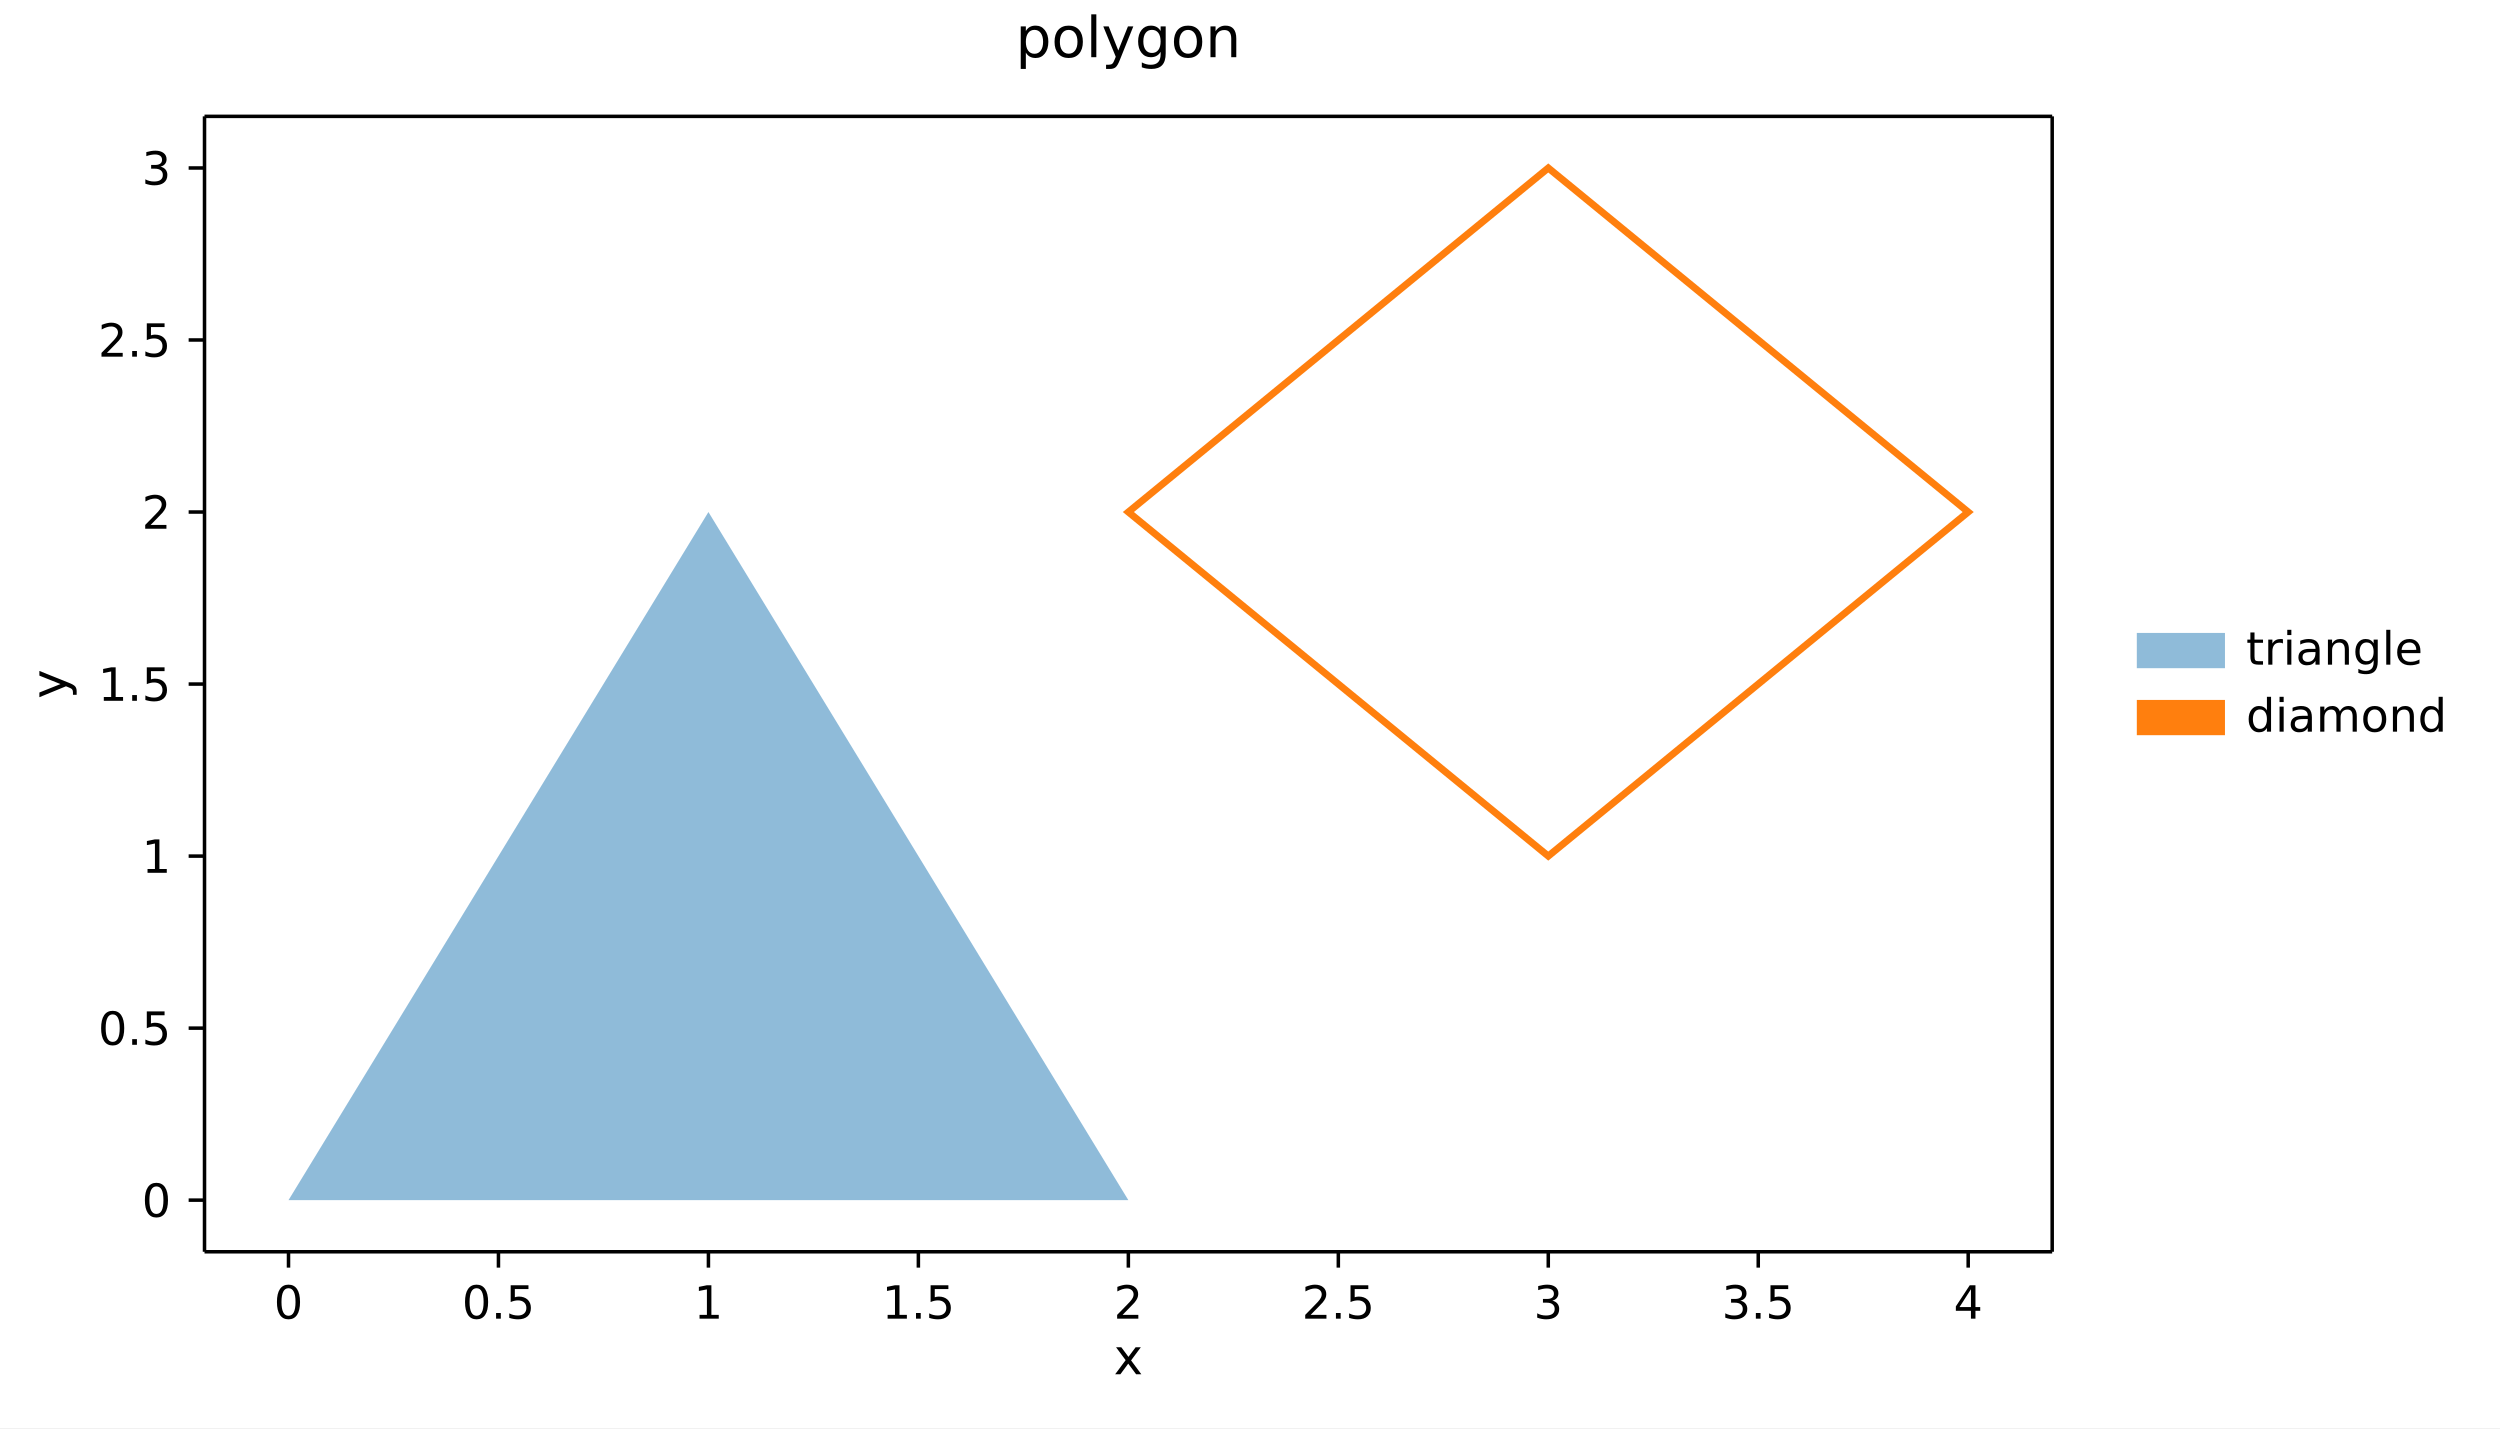
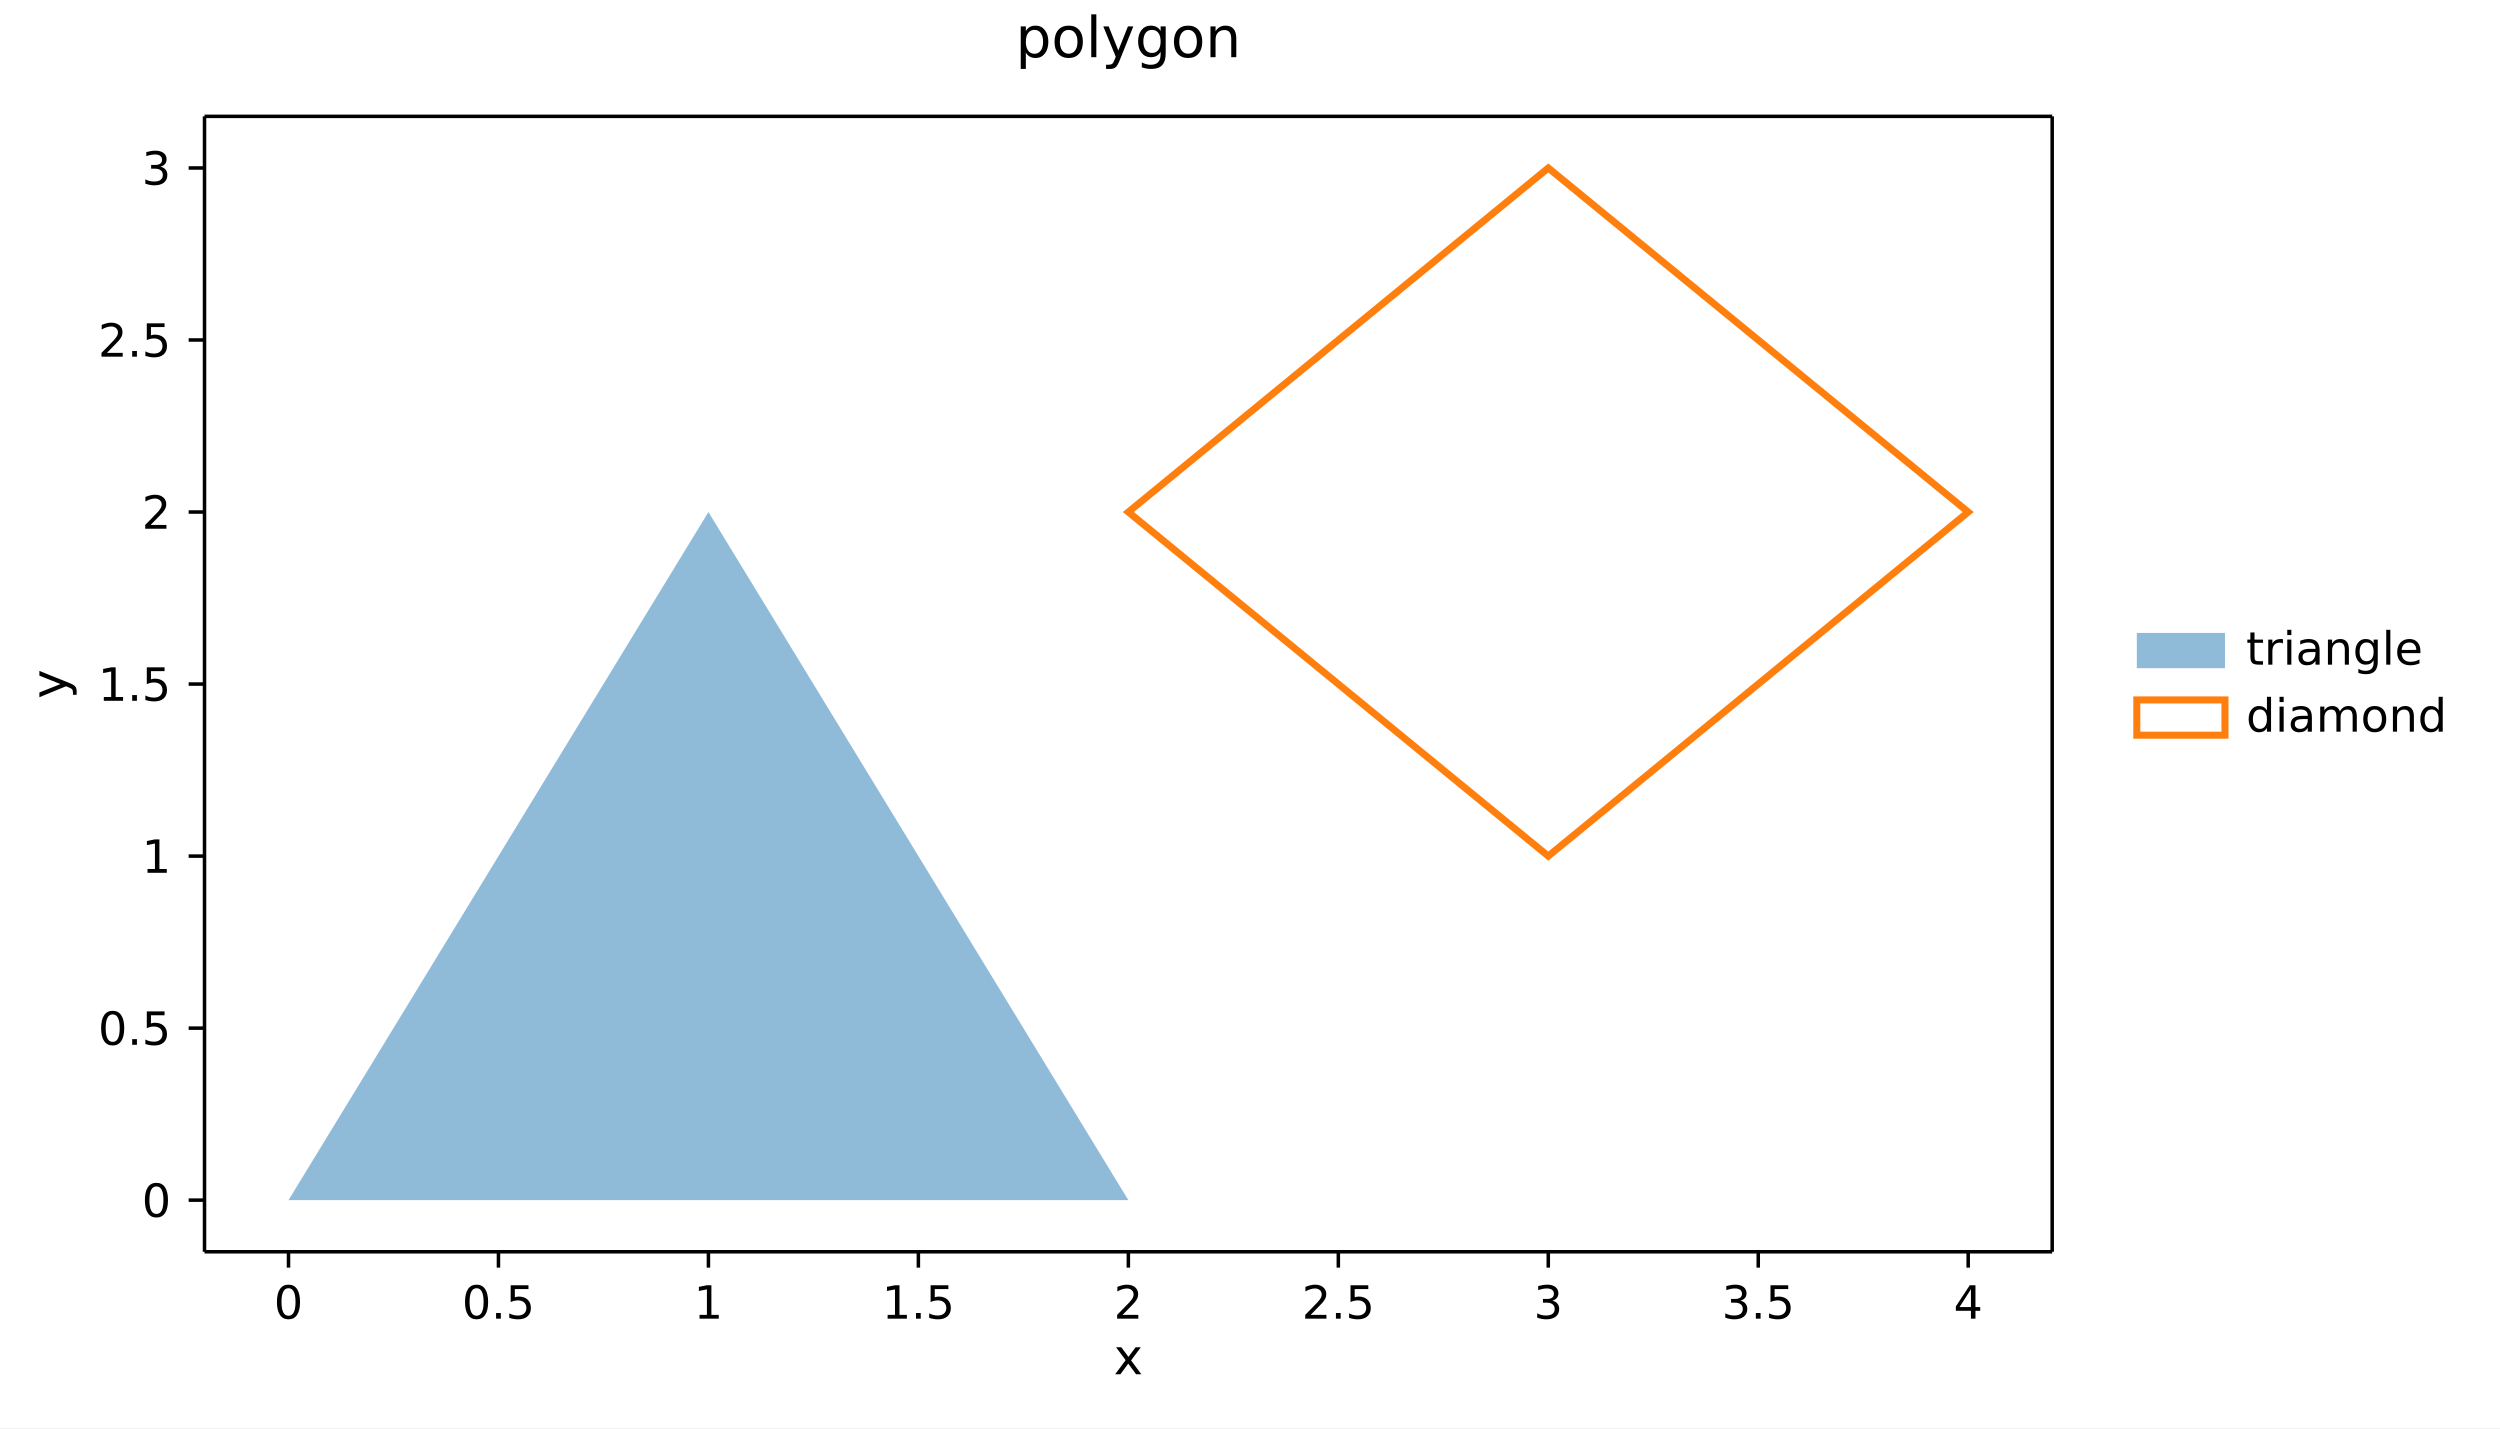
- <svg xmlns="http://www.w3.org/2000/svg" width="709" height="405" viewBox="0 0 709 405" font-family="DejaVu Sans, Bitstream Vera Sans, Verdana, Arial, sans-serif" font-size="11" data-plotlet-version="0.6.0" data-plotlet-schema="2" data-plotlet-kind="layout">
+ <svg xmlns="http://www.w3.org/2000/svg" width="709" height="405" viewBox="0 0 709 405" font-family="DejaVu Sans, Bitstream Vera Sans, Verdana, Arial, sans-serif" font-size="11" data-plotlet-version="0.6.5" data-plotlet-schema="2" data-plotlet-kind="layout">
  <rect width="709" height="405" fill="#fff" />
  <g transform="translate(4,4)">
    <g transform="translate(54.00,29.00)" data-plotlet-kind="panel" data-plotlet-title="polygon" data-plotlet-xlabel="x" data-plotlet-ylabel="y" data-plotlet-xscale="linear" data-plotlet-yscale="linear" data-plotlet-xlim="-0.2,4.2" data-plotlet-ylim="-0.15,3.15" data-plotlet-panel-bbox="4,4,701,397" data-plotlet-data-area="54,29,524,322">
      <svg x="0" y="0" width="524" height="322" overflow="hidden">
        <g class="plotlet-artist" data-plotlet-type="polygon" data-plotlet-index="0" data-plotlet-label="triangle" data-plotlet-color="#1f77b4" data-plotlet-n="3" data-plotlet-x-min="0" data-plotlet-x-max="2" data-plotlet-y-min="0" data-plotlet-y-max="2">
          <path d="M23.82,307.36 L262.00,307.36 L142.91,112.21Z" fill="#1f77b4" opacity="0.50" />
        </g>
        <g class="plotlet-artist" data-plotlet-type="polygon" data-plotlet-index="1" data-plotlet-label="diamond" data-plotlet-color="#ff7f0e" data-plotlet-n="4" data-plotlet-x-min="2" data-plotlet-x-max="4" data-plotlet-y-min="1" data-plotlet-y-max="3">
          <path d="M381.09,209.79 L500.18,112.21 L381.09,14.64 L262.00,112.21Z" fill="none" stroke="#ff7f0e" stroke-width="2.00" />
        </g>
      </svg>
      <line x1="0.00" x2="524.00" y1="0.00" y2="0.00" stroke="#000000" stroke-width="1.00" />
      <line x1="0.00" x2="524.00" y1="322.00" y2="322.00" stroke="#000000" stroke-width="1.00" />
      <line x1="0.00" x2="0.00" y1="0.00" y2="322.00" stroke="#000000" stroke-width="1.00" />
      <line x1="524.00" x2="524.00" y1="0.00" y2="322.00" stroke="#000000" stroke-width="1.00" />
      <line x1="23.82" x2="23.82" y1="322.00" y2="326.50" stroke="#000000" stroke-width="1.00" />
      <path d="M23.82 332.34Q22.82 332.34 22.33 333.32Q21.83 334.29 21.83 336.25Q21.83 338.20 22.33 339.17Q22.82 340.15 23.82 340.15Q24.81 340.15 25.31 339.17Q25.81 338.20 25.81 336.25Q25.81 334.29 25.31 333.32Q24.81 332.34 23.82 332.34ZM23.82 331.33Q25.41 331.33 26.25 332.59Q27.09 333.85 27.09 336.25Q27.09 338.64 26.25 339.90Q25.41 341.16 23.82 341.16Q22.22 341.16 21.38 339.90Q20.54 338.64 20.54 336.25Q20.54 333.85 21.38 332.59Q22.22 331.33 23.82 331.33Z" fill="#000" />
      <line x1="83.36" x2="83.36" y1="322.00" y2="326.50" stroke="#000000" stroke-width="1.00" />
      <path d="M77.16 332.34Q76.17 332.34 75.67 333.32Q75.17 334.29 75.17 336.25Q75.17 338.20 75.67 339.17Q76.17 340.15 77.16 340.15Q78.16 340.15 78.65 339.17Q79.15 338.20 79.15 336.25Q79.15 334.29 78.65 333.32Q78.16 332.34 77.16 332.34ZM77.16 331.33Q78.75 331.33 79.59 332.59Q80.43 333.85 80.43 336.25Q80.43 338.64 79.59 339.90Q78.75 341.16 77.16 341.16Q75.57 341.16 74.72 339.90Q73.88 338.64 73.88 336.25Q73.88 333.85 74.72 332.59Q75.57 331.33 77.16 331.33ZM82.69 339.36H84.03V340.98H82.69ZM86.83 331.50H91.87V332.58H88.01V334.90Q88.29 334.81 88.57 334.76Q88.84 334.71 89.12 334.71Q90.71 334.71 91.64 335.58Q92.56 336.45 92.56 337.94Q92.56 339.47 91.61 340.31Q90.66 341.16 88.93 341.16Q88.33 341.16 87.71 341.06Q87.09 340.96 86.43 340.75V339.47Q87.00 339.78 87.61 339.93Q88.22 340.08 88.90 340.08Q90.00 340.08 90.64 339.50Q91.28 338.93 91.28 337.94Q91.28 336.95 90.64 336.37Q90.00 335.79 88.90 335.79Q88.39 335.79 87.88 335.91Q87.37 336.02 86.83 336.26Z" fill="#000" />
      <line x1="142.91" x2="142.91" y1="322.00" y2="326.50" stroke="#000000" stroke-width="1.00" />
      <path d="M140.39 339.90H142.48V332.67L140.20 333.12V331.96L142.47 331.50H143.75V339.90H145.84V340.98H140.39Z" fill="#000" />
      <line x1="202.45" x2="202.45" y1="322.00" y2="326.50" stroke="#000000" stroke-width="1.00" />
      <path d="M193.73 339.90H195.82V332.67L193.55 333.12V331.96L195.81 331.50H197.09V339.90H199.19V340.98H193.73ZM201.78 339.36H203.12V340.98H201.78ZM205.92 331.50H210.96V332.58H207.10V334.90Q207.38 334.81 207.66 334.76Q207.94 334.71 208.22 334.71Q209.80 334.71 210.73 335.58Q211.66 336.45 211.66 337.94Q211.66 339.47 210.70 340.31Q209.75 341.16 208.02 341.16Q207.42 341.16 206.80 341.06Q206.18 340.96 205.52 340.75V339.47Q206.09 339.78 206.70 339.93Q207.31 340.08 207.99 340.08Q209.09 340.08 209.73 339.50Q210.37 338.93 210.37 337.94Q210.37 336.95 209.73 336.37Q209.09 335.79 207.99 335.79Q207.48 335.79 206.97 335.91Q206.46 336.02 205.92 336.26Z" fill="#000" />
      <line x1="262.00" x2="262.00" y1="322.00" y2="326.50" stroke="#000000" stroke-width="1.00" />
      <path d="M260.36 339.90H264.83V340.98H258.82V339.90Q259.55 339.14 260.81 337.87Q262.07 336.60 262.39 336.23Q263.01 335.54 263.25 335.06Q263.49 334.58 263.49 334.12Q263.49 333.36 262.96 332.88Q262.43 332.41 261.58 332.41Q260.98 332.41 260.31 332.62Q259.64 332.83 258.88 333.25V331.96Q259.65 331.65 260.33 331.49Q261.00 331.33 261.56 331.33Q263.03 331.33 263.91 332.06Q264.78 332.80 264.78 334.03Q264.78 334.62 264.56 335.14Q264.35 335.66 263.77 336.38Q263.61 336.56 262.76 337.44Q261.91 338.32 260.36 339.90Z" fill="#000" />
      <line x1="321.55" x2="321.55" y1="322.00" y2="326.50" stroke="#000000" stroke-width="1.00" />
      <path d="M313.70 339.90H318.18V340.98H312.16V339.90Q312.89 339.14 314.15 337.87Q315.41 336.60 315.73 336.23Q316.35 335.54 316.59 335.06Q316.84 334.58 316.84 334.12Q316.84 333.36 316.31 332.88Q315.78 332.41 314.93 332.41Q314.32 332.41 313.66 332.62Q312.99 332.83 312.22 333.25V331.96Q313.00 331.65 313.67 331.49Q314.34 331.33 314.90 331.33Q316.38 331.33 317.25 332.06Q318.13 332.80 318.13 334.03Q318.13 334.62 317.91 335.14Q317.69 335.66 317.11 336.38Q316.95 336.56 316.10 337.44Q315.25 338.32 313.70 339.90ZM320.87 339.36H322.21V340.98H320.87ZM325.01 331.50H330.05V332.58H326.19V334.90Q326.47 334.81 326.75 334.76Q327.03 334.71 327.31 334.71Q328.89 334.71 329.82 335.58Q330.75 336.45 330.75 337.94Q330.75 339.47 329.79 340.31Q328.84 341.16 327.11 341.16Q326.51 341.16 325.89 341.06Q325.27 340.96 324.61 340.75V339.47Q325.19 339.78 325.80 339.93Q326.40 340.08 327.08 340.08Q328.18 340.08 328.82 339.50Q329.46 338.93 329.46 337.94Q329.46 336.95 328.82 336.37Q328.18 335.79 327.08 335.79Q326.57 335.79 326.06 335.91Q325.55 336.02 325.01 336.26Z" fill="#000" />
      <line x1="381.09" x2="381.09" y1="322.00" y2="326.50" stroke="#000000" stroke-width="1.00" />
      <path d="M382.23 335.87Q383.15 336.06 383.67 336.69Q384.19 337.31 384.19 338.22Q384.19 339.62 383.22 340.39Q382.26 341.16 380.48 341.16Q379.88 341.16 379.25 341.04Q378.62 340.93 377.95 340.69V339.45Q378.48 339.76 379.11 339.92Q379.75 340.08 380.44 340.08Q381.65 340.08 382.28 339.61Q382.91 339.13 382.91 338.22Q382.91 337.38 382.32 336.91Q381.74 336.44 380.69 336.44H379.58V335.38H380.74Q381.68 335.38 382.19 335.01Q382.69 334.63 382.69 333.92Q382.69 333.19 382.17 332.80Q381.65 332.41 380.69 332.41Q380.16 332.41 379.56 332.52Q378.95 332.64 378.23 332.88V331.73Q378.96 331.53 379.60 331.43Q380.24 331.33 380.80 331.33Q382.26 331.33 383.11 331.99Q383.96 332.66 383.96 333.79Q383.96 334.57 383.51 335.11Q383.06 335.66 382.23 335.87Z" fill="#000" />
      <line x1="440.64" x2="440.64" y1="322.00" y2="326.50" stroke="#000000" stroke-width="1.00" />
      <path d="M435.57 335.87Q436.49 336.06 437.01 336.69Q437.53 337.31 437.53 338.22Q437.53 339.62 436.56 340.39Q435.60 341.16 433.82 341.16Q433.23 341.16 432.59 341.04Q431.96 340.93 431.29 340.69V339.45Q431.82 339.76 432.46 339.92Q433.09 340.08 433.78 340.08Q434.99 340.08 435.62 339.61Q436.25 339.13 436.25 338.22Q436.25 337.38 435.67 336.91Q435.08 336.44 434.03 336.44H432.93V335.38H434.08Q435.03 335.38 435.53 335.01Q436.03 334.63 436.03 333.92Q436.03 333.19 435.51 332.80Q435.00 332.41 434.03 332.41Q433.50 332.41 432.90 332.52Q432.30 332.64 431.58 332.88V331.73Q432.31 331.53 432.94 331.43Q433.58 331.33 434.15 331.33Q435.61 331.33 436.46 331.99Q437.31 332.66 437.31 333.79Q437.31 334.57 436.86 335.11Q436.41 335.66 435.57 335.87ZM439.96 339.36H441.30V340.98H439.96ZM444.11 331.50H449.14V332.58H445.28V334.90Q445.56 334.81 445.84 334.76Q446.12 334.71 446.40 334.71Q447.98 334.71 448.91 335.58Q449.84 336.45 449.84 337.94Q449.84 339.47 448.89 340.31Q447.93 341.16 446.20 341.16Q445.60 341.16 444.98 341.06Q444.37 340.96 443.71 340.75V339.47Q444.28 339.78 444.89 339.93Q445.50 340.08 446.17 340.08Q447.27 340.08 447.91 339.50Q448.56 338.93 448.56 337.94Q448.56 336.95 447.91 336.37Q447.27 335.79 446.17 335.79Q445.66 335.79 445.15 335.91Q444.64 336.02 444.11 336.26Z" fill="#000" />
      <line x1="500.18" x2="500.18" y1="322.00" y2="326.50" stroke="#000000" stroke-width="1.00" />
      <path d="M500.96 332.62 497.72 337.68H500.96ZM500.62 331.50H502.24V337.68H503.59V338.74H502.24V340.98H500.96V338.74H496.68V337.50Z" fill="#000" />
      <line x1="0.00" x2="-4.50" y1="307.36" y2="307.36" stroke="#000000" stroke-width="1.00" />
      <path d="M-13.64 303.47Q-14.63 303.47 -15.13 304.44Q-15.63 305.42 -15.63 307.37Q-15.63 309.32 -15.13 310.30Q-14.63 311.27 -13.64 311.27Q-12.64 311.27 -12.14 310.30Q-11.65 309.32 -11.65 307.37Q-11.65 305.42 -12.14 304.44Q-12.64 303.47 -13.64 303.47ZM-13.64 302.45Q-12.05 302.45 -11.20 303.71Q-10.36 304.97 -10.36 307.37Q-10.36 309.77 -11.20 311.03Q-12.05 312.29 -13.64 312.29Q-15.23 312.29 -16.07 311.03Q-16.91 309.77 -16.91 307.37Q-16.91 304.97 -16.07 303.71Q-15.23 302.45 -13.64 302.45Z" fill="#000" />
      <line x1="0.00" x2="-4.50" y1="258.58" y2="258.58" stroke="#000000" stroke-width="1.00" />
      <path d="M-26.04 254.68Q-27.03 254.68 -27.53 255.66Q-28.03 256.63 -28.03 258.59Q-28.03 260.53 -27.53 261.51Q-27.03 262.48 -26.04 262.48Q-25.05 262.48 -24.55 261.51Q-24.05 260.53 -24.05 258.59Q-24.05 256.63 -24.55 255.66Q-25.05 254.68 -26.04 254.68ZM-26.04 253.67Q-24.45 253.67 -23.61 254.93Q-22.77 256.19 -22.77 258.59Q-22.77 260.98 -23.61 262.24Q-24.45 263.50 -26.04 263.50Q-27.64 263.50 -28.48 262.24Q-29.32 260.98 -29.32 258.59Q-29.32 256.19 -28.48 254.93Q-27.64 253.67 -26.04 253.67ZM-20.51 261.70H-19.17V263.31H-20.51ZM-16.37 253.84H-11.33V254.92H-15.19V257.24Q-14.91 257.14 -14.64 257.10Q-14.36 257.05 -14.08 257.05Q-12.49 257.05 -11.56 257.92Q-10.64 258.79 -10.64 260.27Q-10.64 261.80 -11.59 262.65Q-12.54 263.50 -14.27 263.50Q-14.87 263.50 -15.49 263.40Q-16.11 263.30 -16.77 263.09V261.80Q-16.20 262.11 -15.59 262.27Q-14.98 262.42 -14.30 262.42Q-13.20 262.42 -12.56 261.84Q-11.92 261.26 -11.92 260.27Q-11.92 259.28 -12.56 258.71Q-13.20 258.13 -14.30 258.13Q-14.81 258.13 -15.32 258.24Q-15.83 258.36 -16.37 258.60Z" fill="#000" />
      <line x1="0.00" x2="-4.50" y1="209.79" y2="209.79" stroke="#000000" stroke-width="1.00" />
      <path d="M-16.16 213.45H-14.06V206.22L-16.34 206.67V205.51L-14.08 205.05H-12.79V213.45H-10.70V214.53H-16.16Z" fill="#000" />
      <line x1="0.00" x2="-4.50" y1="161.00" y2="161.00" stroke="#000000" stroke-width="1.00" />
      <path d="M-28.56 164.66H-26.47V157.43L-28.75 157.89V156.72L-26.48 156.26H-25.20V164.66H-23.10V165.74H-28.56ZM-20.51 164.13H-19.17V165.74H-20.51ZM-16.37 156.26H-11.33V157.34H-15.19V159.66Q-14.91 159.57 -14.64 159.52Q-14.36 159.47 -14.08 159.47Q-12.49 159.47 -11.56 160.34Q-10.64 161.21 -10.64 162.70Q-10.64 164.23 -11.59 165.08Q-12.54 165.92 -14.27 165.92Q-14.87 165.92 -15.49 165.82Q-16.11 165.72 -16.77 165.52V164.23Q-16.20 164.54 -15.59 164.69Q-14.98 164.84 -14.30 164.84Q-13.20 164.84 -12.56 164.27Q-11.92 163.69 -11.92 162.70Q-11.92 161.71 -12.56 161.13Q-13.20 160.55 -14.30 160.55Q-14.81 160.55 -15.32 160.67Q-15.83 160.78 -16.37 161.02Z" fill="#000" />
      <line x1="0.00" x2="-4.50" y1="112.21" y2="112.21" stroke="#000000" stroke-width="1.00" />
      <path d="M-15.28 115.87H-10.80V116.95H-16.82V115.87Q-16.09 115.12 -14.83 113.84Q-13.57 112.57 -13.25 112.20Q-12.63 111.51 -12.39 111.03Q-12.14 110.55 -12.14 110.09Q-12.14 109.33 -12.67 108.86Q-13.20 108.38 -14.05 108.38Q-14.65 108.38 -15.32 108.59Q-15.99 108.80 -16.76 109.23V107.93Q-15.98 107.62 -15.31 107.46Q-14.64 107.30 -14.08 107.30Q-12.60 107.30 -11.73 108.04Q-10.85 108.77 -10.85 110.01Q-10.85 110.59 -11.07 111.11Q-11.29 111.64 -11.87 112.35Q-12.03 112.53 -12.88 113.41Q-13.73 114.29 -15.28 115.87Z" fill="#000" />
      <line x1="0.00" x2="-4.50" y1="63.42" y2="63.42" stroke="#000000" stroke-width="1.00" />
      <path d="M-27.68 67.08H-23.20V68.16H-29.22V67.08Q-28.49 66.33 -27.23 65.06Q-25.97 63.78 -25.65 63.41Q-25.03 62.72 -24.79 62.24Q-24.54 61.76 -24.54 61.30Q-24.54 60.55 -25.07 60.07Q-25.60 59.59 -26.45 59.59Q-27.06 59.59 -27.73 59.80Q-28.40 60.01 -29.16 60.44V59.14Q-28.38 58.83 -27.71 58.67Q-27.04 58.51 -26.48 58.51Q-25.01 58.51 -24.13 59.25Q-23.26 59.99 -23.26 61.22Q-23.26 61.80 -23.47 62.33Q-23.69 62.85 -24.27 63.56Q-24.43 63.74 -25.28 64.62Q-26.13 65.50 -27.68 67.08ZM-20.51 66.55H-19.17V68.16H-20.51ZM-16.37 58.69H-11.33V59.76H-15.19V62.09Q-14.91 61.99 -14.64 61.95Q-14.36 61.90 -14.08 61.90Q-12.49 61.90 -11.56 62.77Q-10.64 63.64 -10.64 65.12Q-10.64 66.65 -11.59 67.50Q-12.54 68.35 -14.27 68.35Q-14.87 68.35 -15.49 68.25Q-16.11 68.14 -16.77 67.94V66.65Q-16.20 66.96 -15.59 67.12Q-14.98 67.27 -14.30 67.27Q-13.20 67.27 -12.56 66.69Q-11.92 66.11 -11.92 65.12Q-11.92 64.13 -12.56 63.55Q-13.20 62.98 -14.30 62.98Q-14.81 62.98 -15.32 63.09Q-15.83 63.21 -16.37 63.45Z" fill="#000" />
      <line x1="0.00" x2="-4.50" y1="14.64" y2="14.64" stroke="#000000" stroke-width="1.00" />
      <path d="M-12.50 14.27Q-11.58 14.46 -11.06 15.08Q-10.54 15.71 -10.54 16.62Q-10.54 18.02 -11.51 18.79Q-12.47 19.56 -14.25 19.56Q-14.84 19.56 -15.48 19.44Q-16.11 19.32 -16.78 19.09V17.85Q-16.25 18.16 -15.61 18.32Q-14.98 18.48 -14.29 18.48Q-13.08 18.48 -12.45 18.00Q-11.82 17.53 -11.82 16.62Q-11.82 15.78 -12.40 15.31Q-12.99 14.84 -14.04 14.84H-15.14V13.78H-13.99Q-13.04 13.78 -12.54 13.40Q-12.04 13.03 -12.04 12.32Q-12.04 11.59 -12.56 11.20Q-13.07 10.81 -14.04 10.81Q-14.57 10.81 -15.17 10.92Q-15.77 11.03 -16.50 11.28V10.13Q-15.77 9.93 -15.13 9.83Q-14.49 9.73 -13.92 9.73Q-12.46 9.73 -11.61 10.39Q-10.76 11.05 -10.76 12.18Q-10.76 12.97 -11.21 13.51Q-11.66 14.06 -12.50 14.27Z" fill="#000" />
      <path d="M265.54 349.08 262.77 352.81 265.68 356.74H264.20L261.97 353.73L259.74 356.74H258.26L261.23 352.74L258.51 349.08H260.00L262.03 351.81L264.06 349.08Z" fill="#000" />
      <g transform="rotate(-90.00 -39.17 161.00)">
        <path d="M-38.81 161.71Q-39.35 163.08 -39.85 163.50Q-40.36 163.91 -41.20 163.91H-42.21V162.86H-41.47Q-40.95 162.86 -40.66 162.61Q-40.38 162.37 -40.03 161.45L-39.80 160.88L-42.90 153.34H-41.57L-39.17 159.33L-36.78 153.34H-35.45Z" fill="#000" />
      </g>
      <path d="M232.93 -18.09V-13.45H231.48V-25.52H232.93V-24.20Q233.38 -24.98 234.07 -25.36Q234.76 -25.73 235.72 -25.73Q237.32 -25.73 238.31 -24.47Q239.31 -23.20 239.31 -21.14Q239.31 -19.08 238.31 -17.81Q237.32 -16.55 235.72 -16.55Q234.76 -16.55 234.07 -16.93Q233.38 -17.30 232.93 -18.09ZM237.82 -21.14Q237.82 -22.73 237.16 -23.63Q236.51 -24.53 235.37 -24.53Q234.23 -24.53 233.58 -23.63Q232.93 -22.73 232.93 -21.14Q232.93 -19.55 233.58 -18.65Q234.23 -17.75 235.37 -17.75Q236.51 -17.75 237.16 -18.65Q237.82 -19.55 237.82 -21.14ZM245.08 -24.52Q243.93 -24.52 243.25 -23.61Q242.58 -22.71 242.58 -21.14Q242.58 -19.57 243.25 -18.67Q243.92 -17.77 245.08 -17.77Q246.23 -17.77 246.90 -18.67Q247.57 -19.58 247.57 -21.14Q247.57 -22.70 246.90 -23.61Q246.23 -24.52 245.08 -24.52ZM245.08 -25.73Q246.96 -25.73 248.03 -24.52Q249.10 -23.30 249.10 -21.14Q249.10 -18.99 248.03 -17.77Q246.96 -16.55 245.08 -16.55Q243.20 -16.55 242.13 -17.77Q241.07 -18.99 241.07 -21.14Q241.07 -23.30 242.13 -24.52Q243.20 -25.73 245.08 -25.73ZM251.48 -28.93H252.92V-16.77H251.48ZM259.57 -15.96Q258.96 -14.40 258.38 -13.92Q257.80 -13.45 256.83 -13.45H255.68V-14.65H256.53Q257.12 -14.65 257.45 -14.93Q257.78 -15.21 258.18 -16.26L258.43 -16.91L254.89 -25.52H256.42L259.15 -18.68L261.89 -25.52H263.41ZM271.15 -21.25Q271.15 -22.81 270.51 -23.67Q269.86 -24.53 268.70 -24.53Q267.54 -24.53 266.90 -23.67Q266.25 -22.81 266.25 -21.25Q266.25 -19.70 266.90 -18.84Q267.54 -17.98 268.70 -17.98Q269.86 -17.98 270.51 -18.84Q271.15 -19.70 271.15 -21.25ZM272.59 -17.86Q272.59 -15.62 271.60 -14.54Q270.61 -13.45 268.56 -13.45Q267.80 -13.45 267.13 -13.56Q266.46 -13.67 265.82 -13.91V-15.30Q266.46 -14.96 267.07 -14.80Q267.69 -14.63 268.33 -14.63Q269.75 -14.63 270.45 -15.37Q271.15 -16.11 271.15 -17.60V-18.31Q270.71 -17.54 270.01 -17.16Q269.32 -16.77 268.35 -16.77Q266.74 -16.77 265.75 -18.00Q264.77 -19.23 264.77 -21.25Q264.77 -23.28 265.75 -24.51Q266.74 -25.73 268.35 -25.73Q269.32 -25.73 270.01 -25.35Q270.71 -24.97 271.15 -24.20V-25.52H272.59ZM278.94 -24.52Q277.79 -24.52 277.11 -23.61Q276.44 -22.71 276.44 -21.14Q276.44 -19.57 277.11 -18.67Q277.78 -17.77 278.94 -17.77Q280.09 -17.77 280.76 -18.67Q281.43 -19.58 281.43 -21.14Q281.43 -22.70 280.76 -23.61Q280.09 -24.52 278.94 -24.52ZM278.94 -25.73Q280.82 -25.73 281.89 -24.52Q282.96 -23.30 282.96 -21.14Q282.96 -18.99 281.89 -17.77Q280.82 -16.55 278.94 -16.55Q277.06 -16.55 275.99 -17.77Q274.93 -18.99 274.93 -21.14Q274.93 -23.30 275.99 -24.52Q277.06 -25.73 278.94 -25.73ZM292.61 -22.05V-16.77H291.18V-22.01Q291.18 -23.25 290.69 -23.87Q290.21 -24.48 289.24 -24.48Q288.07 -24.48 287.40 -23.74Q286.73 -23.00 286.73 -21.72V-16.77H285.29V-25.52H286.73V-24.16Q287.25 -24.95 287.95 -25.34Q288.64 -25.73 289.56 -25.73Q291.07 -25.73 291.84 -24.80Q292.61 -23.87 292.61 -22.05Z" fill="#000" />
      <g transform="translate(537.00,134.00)">
        <rect x="11.00" y="12.50" width="25.00" height="10.00" fill="#1f77b4" opacity="0.50" />
        <path d="M44.38 12.37V14.39H46.79V15.30H44.38V19.16Q44.38 20.03 44.62 20.27Q44.86 20.52 45.59 20.52H46.79V21.50H45.59Q44.23 21.50 43.72 21.00Q43.21 20.49 43.21 19.16V15.30H42.35V14.39H43.21V12.37ZM52.44 15.48Q52.25 15.37 52.01 15.31Q51.78 15.26 51.50 15.26Q50.51 15.26 49.98 15.90Q49.45 16.55 49.45 17.75V21.50H48.28V14.39H49.45V15.50Q49.82 14.85 50.41 14.53Q51.00 14.22 51.85 14.22Q51.97 14.22 52.11 14.24Q52.26 14.25 52.44 14.28ZM53.67 14.39H54.83V21.50H53.67ZM53.67 11.62H54.83V13.10H53.67ZM60.51 17.93Q59.09 17.93 58.55 18.25Q58.00 18.57 58.00 19.35Q58.00 19.98 58.41 20.34Q58.82 20.71 59.53 20.71Q60.50 20.71 61.08 20.02Q61.67 19.33 61.67 18.19V17.93ZM62.84 17.44V21.50H61.67V20.42Q61.27 21.07 60.67 21.38Q60.08 21.68 59.21 21.68Q58.12 21.68 57.48 21.07Q56.83 20.46 56.83 19.43Q56.83 18.23 57.64 17.62Q58.44 17.01 60.03 17.01H61.67V16.90Q61.67 16.09 61.14 15.65Q60.61 15.21 59.65 15.21Q59.04 15.21 58.47 15.36Q57.89 15.50 57.35 15.79V14.71Q58.00 14.47 58.60 14.34Q59.20 14.22 59.77 14.22Q61.32 14.22 62.08 15.02Q62.84 15.82 62.84 17.44ZM71.15 17.21V21.50H69.99V17.25Q69.99 16.24 69.59 15.74Q69.20 15.23 68.41 15.23Q67.47 15.23 66.92 15.84Q66.38 16.44 66.38 17.48V21.50H65.20V14.39H66.38V15.50Q66.79 14.85 67.36 14.54Q67.93 14.22 68.67 14.22Q69.90 14.22 70.53 14.98Q71.15 15.74 71.15 17.21ZM78.16 17.86Q78.16 16.59 77.64 15.90Q77.12 15.20 76.17 15.20Q75.23 15.20 74.71 15.90Q74.18 16.59 74.18 17.86Q74.18 19.13 74.71 19.82Q75.23 20.52 76.17 20.52Q77.12 20.52 77.64 19.82Q78.16 19.13 78.16 17.86ZM79.33 20.62Q79.33 22.43 78.52 23.32Q77.72 24.20 76.06 24.20Q75.44 24.20 74.89 24.11Q74.35 24.02 73.83 23.83V22.69Q74.35 22.97 74.85 23.11Q75.35 23.24 75.87 23.24Q77.02 23.24 77.59 22.64Q78.16 22.04 78.16 20.83V20.25Q77.80 20.88 77.24 21.19Q76.67 21.50 75.88 21.50Q74.58 21.50 73.78 20.50Q72.98 19.51 72.98 17.86Q72.98 16.21 73.78 15.22Q74.58 14.22 75.88 14.22Q76.67 14.22 77.24 14.53Q77.80 14.84 78.16 15.47V14.39H79.33ZM81.74 11.62H82.90V21.50H81.74ZM91.43 17.65V18.22H86.06Q86.14 19.43 86.79 20.06Q87.44 20.69 88.60 20.69Q89.27 20.69 89.90 20.53Q90.53 20.36 91.16 20.03V21.14Q90.53 21.40 89.87 21.54Q89.21 21.68 88.53 21.68Q86.83 21.68 85.83 20.69Q84.84 19.70 84.84 18.02Q84.84 16.27 85.78 15.24Q86.73 14.22 88.33 14.22Q89.76 14.22 90.59 15.14Q91.43 16.07 91.43 17.65ZM90.26 17.31Q90.25 16.35 89.72 15.78Q89.20 15.21 88.34 15.21Q87.36 15.21 86.77 15.76Q86.19 16.31 86.10 17.32Z" fill="#000" />
-         <rect x="11.00" y="31.50" width="25.00" height="10.00" fill="#ff7f0e" />
+         <rect x="11.00" y="31.50" width="25.00" height="10.00" fill="none" stroke="#ff7f0e" stroke-width="2.00" />
        <path d="M47.90 34.47V30.62H49.07V40.50H47.90V39.43Q47.54 40.07 46.97 40.38Q46.41 40.68 45.62 40.68Q44.34 40.68 43.53 39.66Q42.72 38.63 42.72 36.95Q42.72 35.28 43.53 34.25Q44.34 33.22 45.62 33.22Q46.41 33.22 46.97 33.53Q47.54 33.83 47.90 34.47ZM43.92 36.95Q43.92 38.24 44.45 38.97Q44.98 39.71 45.91 39.71Q46.84 39.71 47.37 38.97Q47.90 38.24 47.90 36.95Q47.90 35.66 47.37 34.93Q46.84 34.20 45.91 34.20Q44.98 34.20 44.45 34.93Q43.92 35.66 43.92 36.95ZM51.48 33.39H52.65V40.50H51.48ZM51.48 30.62H52.65V32.10H51.48ZM58.32 36.93Q56.90 36.93 56.36 37.25Q55.81 37.57 55.81 38.35Q55.81 38.98 56.22 39.34Q56.63 39.71 57.34 39.71Q58.31 39.71 58.89 39.02Q59.48 38.33 59.48 37.19V36.93ZM60.65 36.44V40.50H59.48V39.42Q59.08 40.07 58.48 40.38Q57.89 40.68 57.02 40.68Q55.93 40.68 55.29 40.07Q54.64 39.46 54.64 38.43Q54.64 37.23 55.45 36.62Q56.25 36.01 57.84 36.01H59.48V35.90Q59.48 35.09 58.95 34.65Q58.42 34.21 57.46 34.21Q56.85 34.21 56.28 34.36Q55.70 34.50 55.17 34.79V33.71Q55.81 33.47 56.41 33.34Q57.01 33.22 57.58 33.22Q59.13 33.22 59.89 34.02Q60.65 34.82 60.65 36.44ZM68.59 34.76Q69.03 33.97 69.64 33.59Q70.25 33.22 71.07 33.22Q72.18 33.22 72.79 34.00Q73.39 34.77 73.39 36.21V40.50H72.21V36.25Q72.21 35.23 71.85 34.73Q71.49 34.23 70.75 34.23Q69.84 34.23 69.31 34.84Q68.79 35.44 68.79 36.48V40.50H67.61V36.25Q67.61 35.22 67.25 34.73Q66.89 34.23 66.13 34.23Q65.24 34.23 64.71 34.84Q64.19 35.45 64.19 36.48V40.50H63.01V33.39H64.19V34.50Q64.58 33.84 65.14 33.53Q65.70 33.22 66.47 33.22Q67.24 33.22 67.79 33.61Q68.33 34.01 68.59 34.76ZM78.47 34.21Q77.53 34.21 76.99 34.94Q76.44 35.68 76.44 36.95Q76.44 38.23 76.99 38.96Q77.53 39.69 78.47 39.69Q79.41 39.69 79.95 38.96Q80.50 38.22 80.50 36.95Q80.50 35.69 79.95 34.95Q79.41 34.21 78.47 34.21ZM78.47 33.22Q80.00 33.22 80.87 34.21Q81.74 35.20 81.74 36.95Q81.74 38.70 80.87 39.69Q80.00 40.68 78.47 40.68Q76.94 40.68 76.08 39.69Q75.21 38.70 75.21 36.95Q75.21 35.20 76.08 34.21Q76.94 33.22 78.47 33.22ZM89.58 36.21V40.50H88.41V36.25Q88.41 35.24 88.02 34.74Q87.63 34.23 86.84 34.23Q85.89 34.23 85.35 34.84Q84.80 35.44 84.80 36.48V40.50H83.63V33.39H84.80V34.50Q85.22 33.85 85.79 33.54Q86.36 33.22 87.10 33.22Q88.33 33.22 88.95 33.98Q89.58 34.74 89.58 36.21ZM96.59 34.47V30.62H97.76V40.50H96.59V39.43Q96.22 40.07 95.66 40.38Q95.10 40.68 94.31 40.68Q93.02 40.68 92.21 39.66Q91.40 38.63 91.40 36.95Q91.40 35.28 92.21 34.25Q93.02 33.22 94.31 33.22Q95.10 33.22 95.66 33.53Q96.22 33.83 96.59 34.47ZM92.61 36.95Q92.61 38.24 93.14 38.97Q93.67 39.71 94.60 39.71Q95.52 39.71 96.06 38.97Q96.59 38.24 96.59 36.95Q96.59 35.66 96.06 34.93Q95.52 34.20 94.60 34.20Q93.67 34.20 93.14 34.93Q92.61 35.66 92.61 36.95Z" fill="#000" />
      </g>
    </g>
  </g>
</svg>
